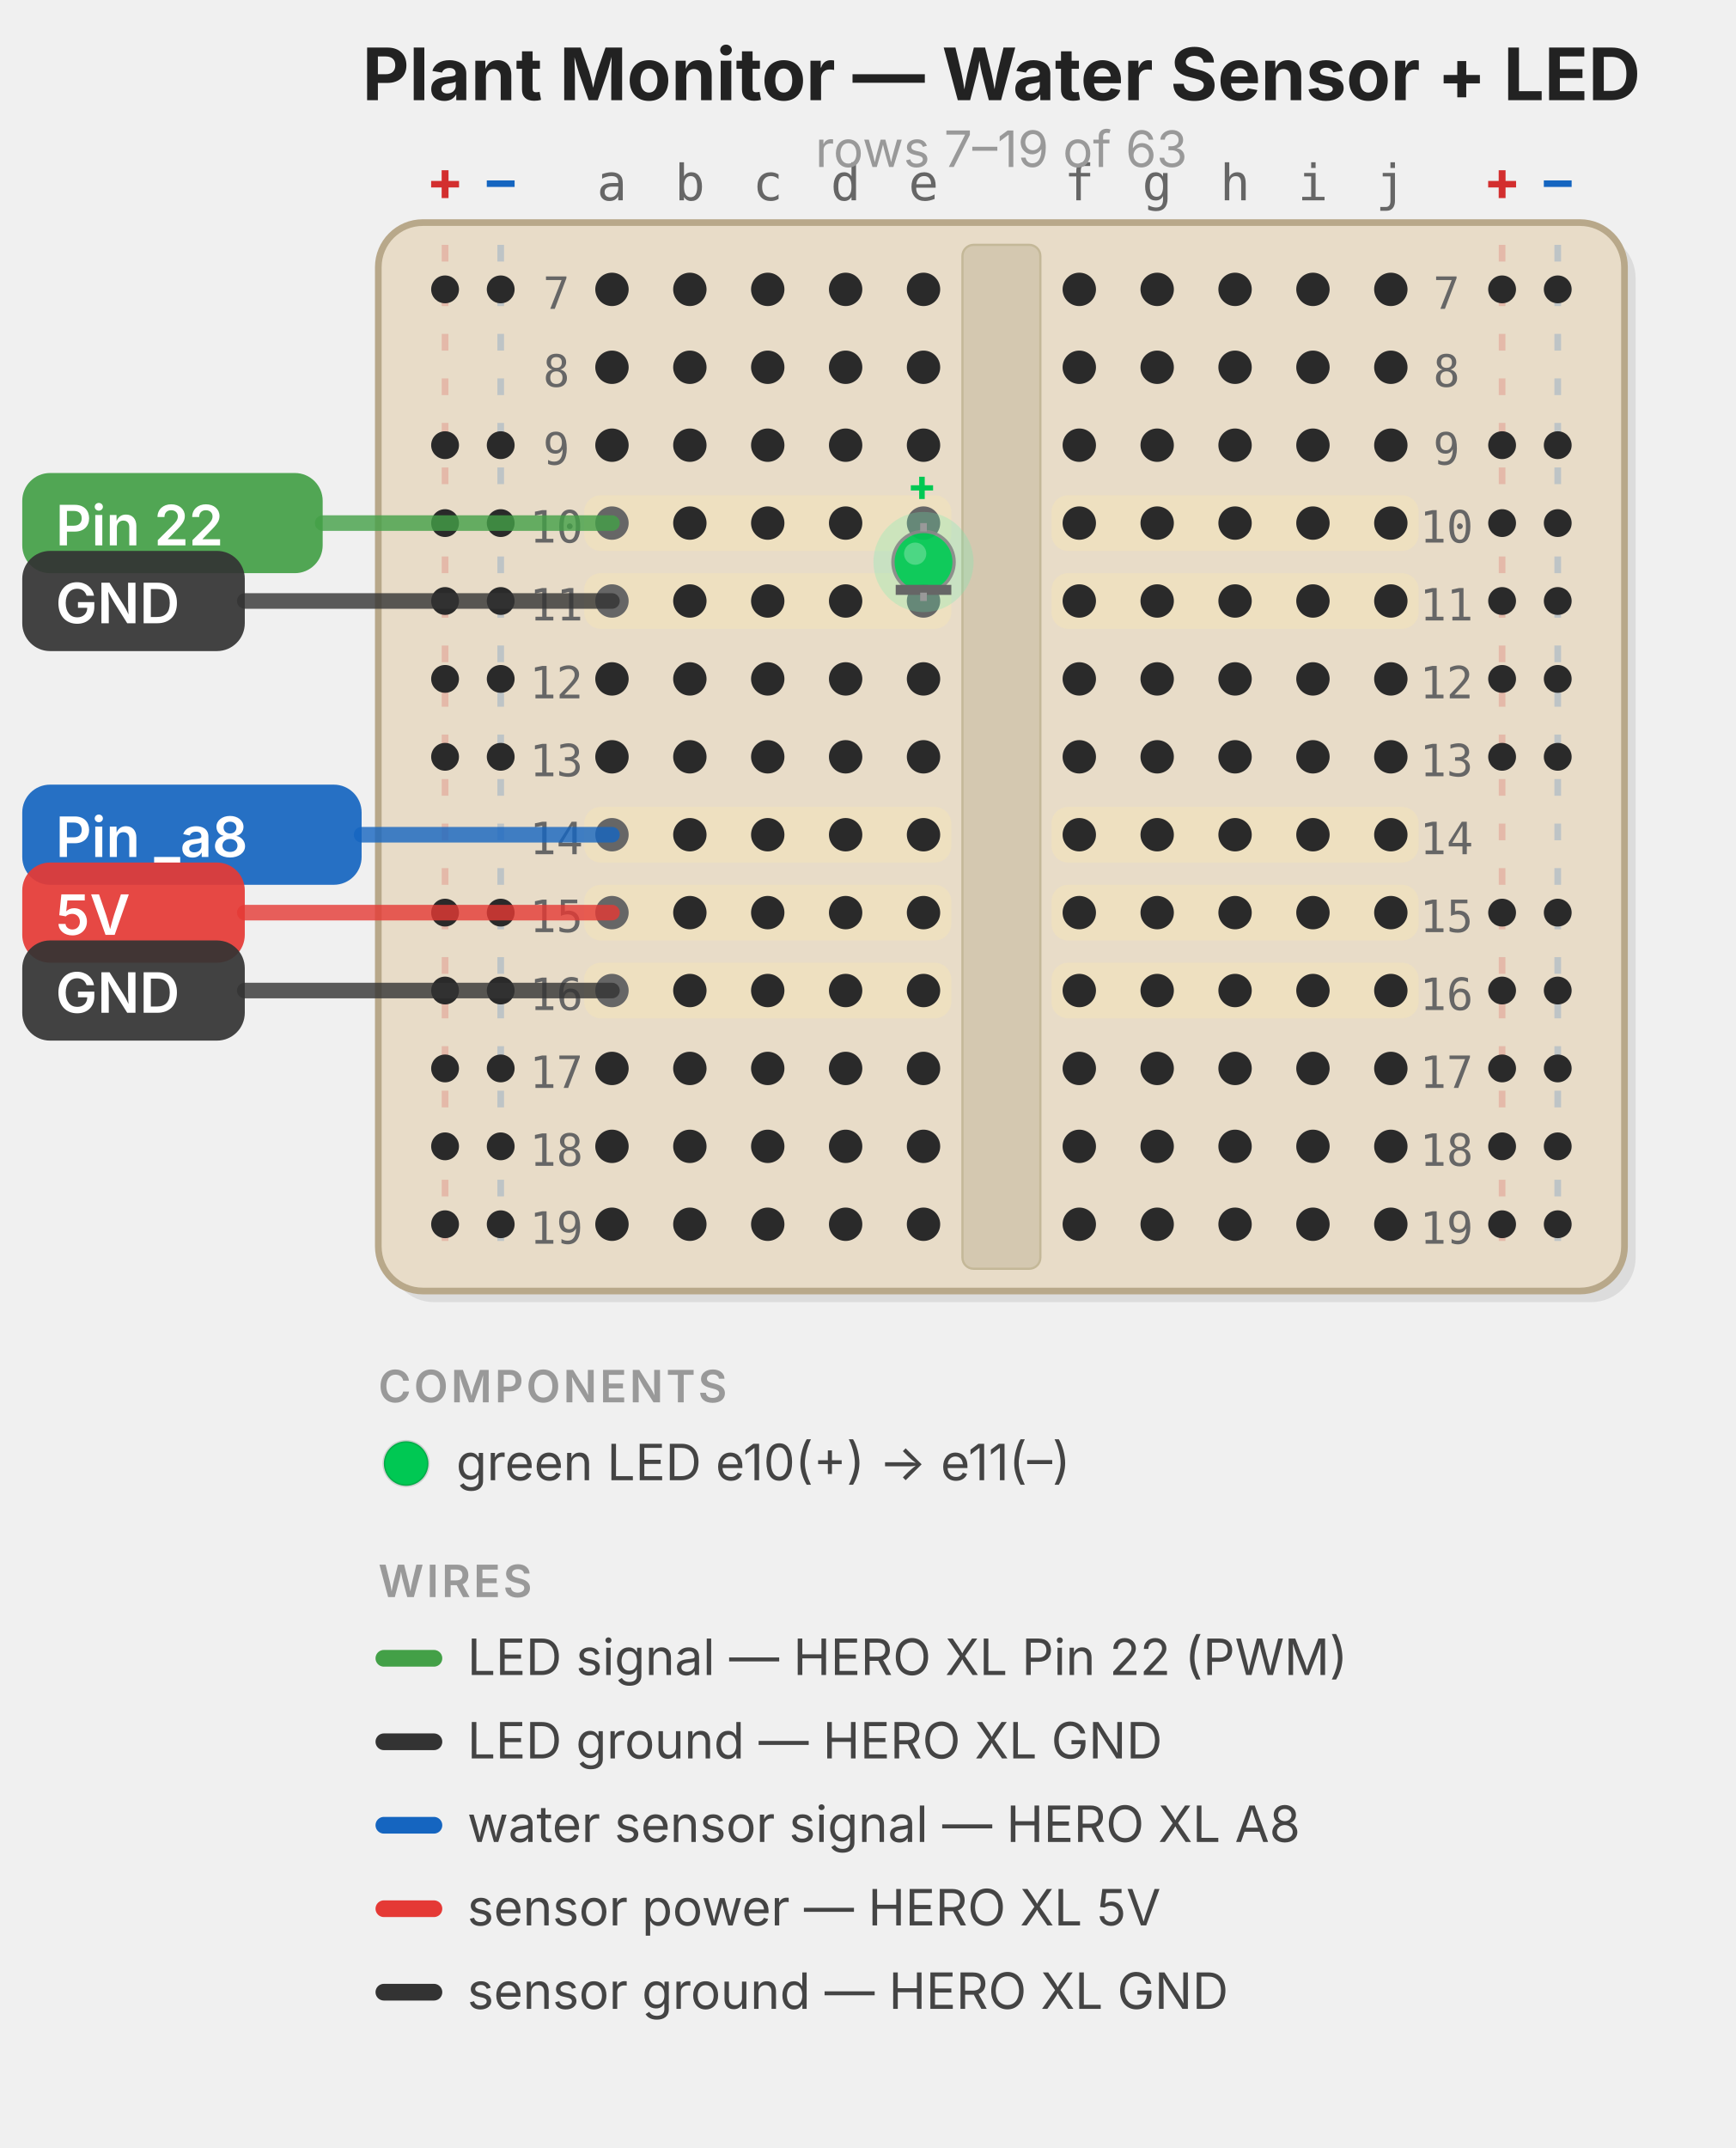
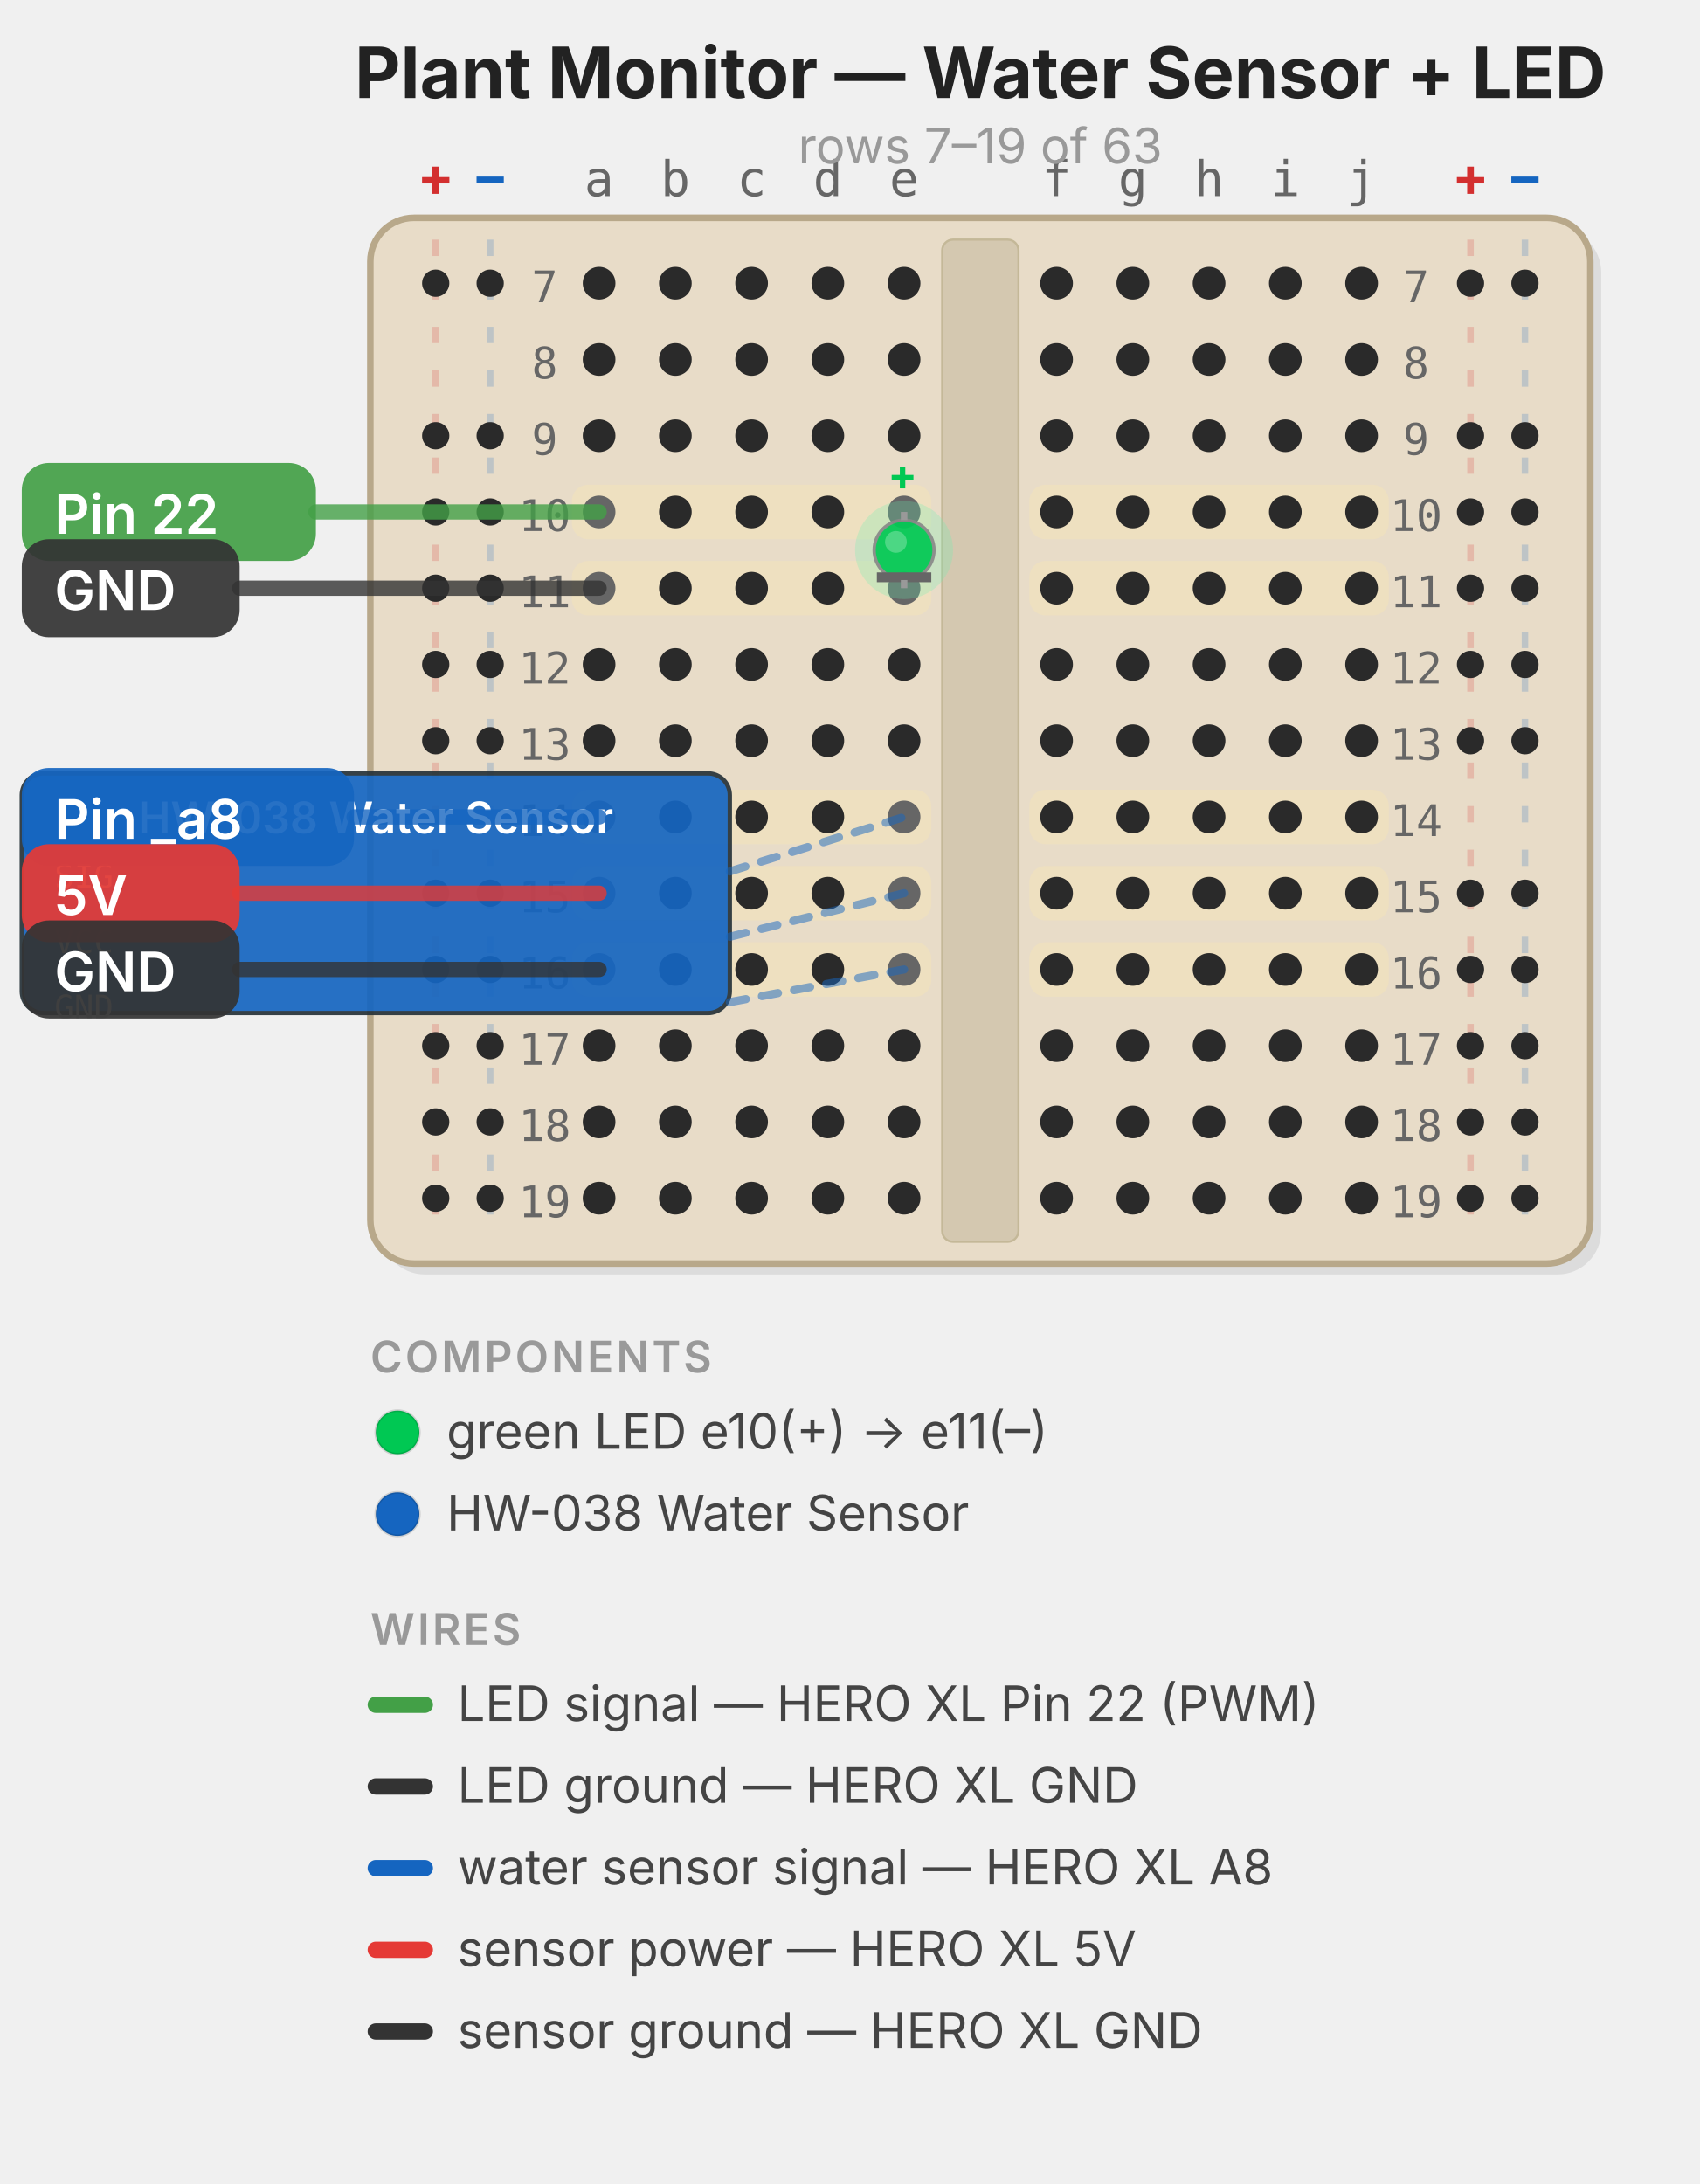
- <svg xmlns="http://www.w3.org/2000/svg" viewBox="0 0 312 386" width="312" height="386" style="background:#fff">
+ <svg xmlns="http://www.w3.org/2000/svg" viewBox="0 0 312 401" width="312" height="401" style="background:#fff">
  <rect x="70.0" y="42.0" width="224.0" height="192.0" rx="8" fill="#00000015" />
  <rect x="68.0" y="40.0" width="224.0" height="192.0" rx="8" fill="#e8dcc8" stroke="#b8a88a" stroke-width="1.2" />
  <rect x="173.0" y="44.0" width="14.0" height="184.0" rx="2" fill="#d4c8b0" stroke="#c4b898" stroke-width="0.4" />
  <line x1="80.0" y1="44.0" x2="80.0" y2="228.0" stroke="#d32f2f" stroke-width="1.2" opacity="0.2" stroke-dasharray="3,5" />
  <line x1="90.0" y1="44.0" x2="90.0" y2="228.0" stroke="#1565c0" stroke-width="1.2" opacity="0.2" stroke-dasharray="3,5" />
  <line x1="270.0" y1="44.0" x2="270.0" y2="228.0" stroke="#d32f2f" stroke-width="1.2" opacity="0.2" stroke-dasharray="3,5" />
  <line x1="280.0" y1="44.0" x2="280.0" y2="228.0" stroke="#1565c0" stroke-width="1.2" opacity="0.2" stroke-dasharray="3,5" />
  <rect x="105.0" y="89.0" width="66.0" height="10.0" rx="3" fill="#ffeaa7" opacity="0.25" />
  <rect x="189.0" y="89.0" width="66.0" height="10.0" rx="3" fill="#ffeaa7" opacity="0.25" />
  <rect x="105.0" y="103.0" width="66.0" height="10.0" rx="3" fill="#ffeaa7" opacity="0.25" />
  <rect x="189.0" y="103.0" width="66.0" height="10.0" rx="3" fill="#ffeaa7" opacity="0.25" />
  <rect x="105.0" y="145.0" width="66.0" height="10.0" rx="3" fill="#ffeaa7" opacity="0.25" />
  <rect x="189.0" y="145.0" width="66.0" height="10.0" rx="3" fill="#ffeaa7" opacity="0.25" />
  <rect x="105.0" y="159.0" width="66.0" height="10.0" rx="3" fill="#ffeaa7" opacity="0.25" />
  <rect x="189.0" y="159.0" width="66.0" height="10.0" rx="3" fill="#ffeaa7" opacity="0.25" />
  <rect x="105.0" y="173.0" width="66.0" height="10.0" rx="3" fill="#ffeaa7" opacity="0.25" />
  <rect x="189.0" y="173.0" width="66.0" height="10.0" rx="3" fill="#ffeaa7" opacity="0.25" />
  <circle cx="110.0" cy="52.0" r="3.0" fill="#2a2a2a" />
  <circle cx="110.0" cy="66.0" r="3.0" fill="#2a2a2a" />
  <circle cx="110.0" cy="80.0" r="3.0" fill="#2a2a2a" />
  <circle cx="110.0" cy="94.0" r="3.0" fill="#666" />
  <circle cx="110.0" cy="108.0" r="3.0" fill="#666" />
  <circle cx="110.0" cy="122.0" r="3.0" fill="#2a2a2a" />
  <circle cx="110.0" cy="136.0" r="3.0" fill="#2a2a2a" />
  <circle cx="110.0" cy="150.0" r="3.0" fill="#666" />
  <circle cx="110.0" cy="164.0" r="3.0" fill="#666" />
  <circle cx="110.0" cy="178.0" r="3.0" fill="#666" />
  <circle cx="110.0" cy="192.0" r="3.0" fill="#2a2a2a" />
  <circle cx="110.0" cy="206.0" r="3.0" fill="#2a2a2a" />
  <circle cx="110.0" cy="220.0" r="3.0" fill="#2a2a2a" />
  <circle cx="124.0" cy="52.0" r="3.0" fill="#2a2a2a" />
  <circle cx="124.0" cy="66.0" r="3.0" fill="#2a2a2a" />
  <circle cx="124.0" cy="80.0" r="3.0" fill="#2a2a2a" />
  <circle cx="124.0" cy="94.0" r="3.0" fill="#2a2a2a" />
  <circle cx="124.0" cy="108.0" r="3.0" fill="#2a2a2a" />
  <circle cx="124.0" cy="122.0" r="3.0" fill="#2a2a2a" />
  <circle cx="124.0" cy="136.0" r="3.0" fill="#2a2a2a" />
  <circle cx="124.0" cy="150.0" r="3.0" fill="#2a2a2a" />
  <circle cx="124.0" cy="164.0" r="3.0" fill="#2a2a2a" />
  <circle cx="124.0" cy="178.0" r="3.0" fill="#2a2a2a" />
  <circle cx="124.0" cy="192.0" r="3.0" fill="#2a2a2a" />
  <circle cx="124.0" cy="206.0" r="3.0" fill="#2a2a2a" />
  <circle cx="124.0" cy="220.0" r="3.0" fill="#2a2a2a" />
  <circle cx="138.0" cy="52.0" r="3.0" fill="#2a2a2a" />
  <circle cx="138.0" cy="66.0" r="3.0" fill="#2a2a2a" />
  <circle cx="138.0" cy="80.0" r="3.0" fill="#2a2a2a" />
  <circle cx="138.0" cy="94.0" r="3.0" fill="#2a2a2a" />
  <circle cx="138.0" cy="108.0" r="3.0" fill="#2a2a2a" />
  <circle cx="138.0" cy="122.0" r="3.0" fill="#2a2a2a" />
  <circle cx="138.0" cy="136.0" r="3.0" fill="#2a2a2a" />
  <circle cx="138.0" cy="150.0" r="3.0" fill="#2a2a2a" />
  <circle cx="138.0" cy="164.0" r="3.0" fill="#2a2a2a" />
  <circle cx="138.0" cy="178.0" r="3.0" fill="#2a2a2a" />
  <circle cx="138.0" cy="192.0" r="3.0" fill="#2a2a2a" />
  <circle cx="138.0" cy="206.0" r="3.0" fill="#2a2a2a" />
  <circle cx="138.0" cy="220.0" r="3.0" fill="#2a2a2a" />
  <circle cx="152.0" cy="52.0" r="3.0" fill="#2a2a2a" />
  <circle cx="152.0" cy="66.0" r="3.0" fill="#2a2a2a" />
  <circle cx="152.0" cy="80.0" r="3.0" fill="#2a2a2a" />
  <circle cx="152.0" cy="94.0" r="3.0" fill="#2a2a2a" />
  <circle cx="152.0" cy="108.0" r="3.0" fill="#2a2a2a" />
  <circle cx="152.0" cy="122.0" r="3.0" fill="#2a2a2a" />
  <circle cx="152.0" cy="136.0" r="3.0" fill="#2a2a2a" />
  <circle cx="152.0" cy="150.0" r="3.0" fill="#2a2a2a" />
  <circle cx="152.0" cy="164.0" r="3.0" fill="#2a2a2a" />
  <circle cx="152.0" cy="178.0" r="3.0" fill="#2a2a2a" />
  <circle cx="152.0" cy="192.0" r="3.0" fill="#2a2a2a" />
  <circle cx="152.0" cy="206.0" r="3.0" fill="#2a2a2a" />
  <circle cx="152.0" cy="220.0" r="3.0" fill="#2a2a2a" />
  <circle cx="166.0" cy="52.0" r="3.0" fill="#2a2a2a" />
  <circle cx="166.0" cy="66.0" r="3.0" fill="#2a2a2a" />
  <circle cx="166.0" cy="80.0" r="3.0" fill="#2a2a2a" />
  <circle cx="166.0" cy="94.0" r="3.0" fill="#666" />
  <circle cx="166.0" cy="108.0" r="3.0" fill="#666" />
  <circle cx="166.0" cy="122.0" r="3.0" fill="#2a2a2a" />
  <circle cx="166.0" cy="136.0" r="3.0" fill="#2a2a2a" />
-   <circle cx="166.0" cy="150.0" r="3.0" fill="#2a2a2a" />
-   <circle cx="166.0" cy="164.0" r="3.0" fill="#2a2a2a" />
-   <circle cx="166.0" cy="178.0" r="3.0" fill="#2a2a2a" />
+   <circle cx="166.0" cy="150.0" r="3.0" fill="#666" />
+   <circle cx="166.0" cy="164.0" r="3.0" fill="#666" />
+   <circle cx="166.0" cy="178.0" r="3.0" fill="#666" />
  <circle cx="166.0" cy="192.0" r="3.0" fill="#2a2a2a" />
  <circle cx="166.0" cy="206.0" r="3.0" fill="#2a2a2a" />
  <circle cx="166.0" cy="220.0" r="3.0" fill="#2a2a2a" />
  <circle cx="194.0" cy="52.0" r="3.0" fill="#2a2a2a" />
  <circle cx="194.0" cy="66.0" r="3.0" fill="#2a2a2a" />
  <circle cx="194.0" cy="80.0" r="3.0" fill="#2a2a2a" />
  <circle cx="194.0" cy="94.0" r="3.0" fill="#2a2a2a" />
  <circle cx="194.0" cy="108.0" r="3.0" fill="#2a2a2a" />
  <circle cx="194.0" cy="122.0" r="3.0" fill="#2a2a2a" />
  <circle cx="194.0" cy="136.0" r="3.0" fill="#2a2a2a" />
  <circle cx="194.0" cy="150.0" r="3.0" fill="#2a2a2a" />
  <circle cx="194.0" cy="164.0" r="3.0" fill="#2a2a2a" />
  <circle cx="194.0" cy="178.0" r="3.0" fill="#2a2a2a" />
  <circle cx="194.0" cy="192.0" r="3.0" fill="#2a2a2a" />
  <circle cx="194.0" cy="206.0" r="3.0" fill="#2a2a2a" />
  <circle cx="194.0" cy="220.0" r="3.0" fill="#2a2a2a" />
  <circle cx="208.0" cy="52.0" r="3.0" fill="#2a2a2a" />
  <circle cx="208.0" cy="66.0" r="3.0" fill="#2a2a2a" />
  <circle cx="208.0" cy="80.0" r="3.0" fill="#2a2a2a" />
  <circle cx="208.0" cy="94.0" r="3.0" fill="#2a2a2a" />
  <circle cx="208.0" cy="108.0" r="3.0" fill="#2a2a2a" />
  <circle cx="208.0" cy="122.0" r="3.0" fill="#2a2a2a" />
  <circle cx="208.0" cy="136.0" r="3.0" fill="#2a2a2a" />
  <circle cx="208.0" cy="150.0" r="3.0" fill="#2a2a2a" />
  <circle cx="208.0" cy="164.0" r="3.0" fill="#2a2a2a" />
  <circle cx="208.0" cy="178.0" r="3.0" fill="#2a2a2a" />
  <circle cx="208.0" cy="192.0" r="3.0" fill="#2a2a2a" />
  <circle cx="208.0" cy="206.0" r="3.0" fill="#2a2a2a" />
  <circle cx="208.0" cy="220.0" r="3.0" fill="#2a2a2a" />
  <circle cx="222.0" cy="52.0" r="3.0" fill="#2a2a2a" />
  <circle cx="222.0" cy="66.0" r="3.0" fill="#2a2a2a" />
  <circle cx="222.0" cy="80.0" r="3.0" fill="#2a2a2a" />
  <circle cx="222.0" cy="94.0" r="3.0" fill="#2a2a2a" />
  <circle cx="222.0" cy="108.0" r="3.0" fill="#2a2a2a" />
  <circle cx="222.0" cy="122.0" r="3.0" fill="#2a2a2a" />
  <circle cx="222.0" cy="136.0" r="3.0" fill="#2a2a2a" />
  <circle cx="222.0" cy="150.0" r="3.0" fill="#2a2a2a" />
  <circle cx="222.0" cy="164.0" r="3.0" fill="#2a2a2a" />
  <circle cx="222.0" cy="178.0" r="3.0" fill="#2a2a2a" />
  <circle cx="222.0" cy="192.0" r="3.0" fill="#2a2a2a" />
  <circle cx="222.0" cy="206.0" r="3.0" fill="#2a2a2a" />
  <circle cx="222.0" cy="220.0" r="3.0" fill="#2a2a2a" />
  <circle cx="236.0" cy="52.0" r="3.0" fill="#2a2a2a" />
  <circle cx="236.0" cy="66.0" r="3.0" fill="#2a2a2a" />
  <circle cx="236.0" cy="80.0" r="3.0" fill="#2a2a2a" />
  <circle cx="236.0" cy="94.0" r="3.0" fill="#2a2a2a" />
  <circle cx="236.0" cy="108.0" r="3.0" fill="#2a2a2a" />
  <circle cx="236.0" cy="122.0" r="3.0" fill="#2a2a2a" />
  <circle cx="236.0" cy="136.0" r="3.0" fill="#2a2a2a" />
  <circle cx="236.0" cy="150.0" r="3.0" fill="#2a2a2a" />
  <circle cx="236.0" cy="164.0" r="3.0" fill="#2a2a2a" />
  <circle cx="236.0" cy="178.0" r="3.0" fill="#2a2a2a" />
  <circle cx="236.0" cy="192.0" r="3.0" fill="#2a2a2a" />
  <circle cx="236.0" cy="206.0" r="3.0" fill="#2a2a2a" />
  <circle cx="236.0" cy="220.0" r="3.0" fill="#2a2a2a" />
  <circle cx="250.0" cy="52.0" r="3.0" fill="#2a2a2a" />
  <circle cx="250.0" cy="66.0" r="3.0" fill="#2a2a2a" />
  <circle cx="250.0" cy="80.0" r="3.0" fill="#2a2a2a" />
  <circle cx="250.0" cy="94.0" r="3.0" fill="#2a2a2a" />
  <circle cx="250.0" cy="108.0" r="3.0" fill="#2a2a2a" />
  <circle cx="250.0" cy="122.0" r="3.0" fill="#2a2a2a" />
  <circle cx="250.0" cy="136.0" r="3.0" fill="#2a2a2a" />
  <circle cx="250.0" cy="150.0" r="3.0" fill="#2a2a2a" />
  <circle cx="250.0" cy="164.0" r="3.0" fill="#2a2a2a" />
  <circle cx="250.0" cy="178.0" r="3.0" fill="#2a2a2a" />
  <circle cx="250.0" cy="192.0" r="3.0" fill="#2a2a2a" />
  <circle cx="250.0" cy="206.0" r="3.0" fill="#2a2a2a" />
  <circle cx="250.0" cy="220.0" r="3.0" fill="#2a2a2a" />
  <circle cx="80.0" cy="52.0" r="2.5" fill="#2a2a2a" />
  <circle cx="80.0" cy="80.0" r="2.5" fill="#2a2a2a" />
  <circle cx="80.0" cy="94.0" r="2.5" fill="#2a2a2a" />
  <circle cx="80.0" cy="108.0" r="2.5" fill="#2a2a2a" />
  <circle cx="80.0" cy="122.0" r="2.5" fill="#2a2a2a" />
  <circle cx="80.0" cy="136.0" r="2.5" fill="#2a2a2a" />
  <circle cx="80.0" cy="164.0" r="2.5" fill="#2a2a2a" />
  <circle cx="80.0" cy="178.0" r="2.5" fill="#2a2a2a" />
  <circle cx="80.0" cy="192.0" r="2.5" fill="#2a2a2a" />
  <circle cx="80.0" cy="206.0" r="2.5" fill="#2a2a2a" />
  <circle cx="80.0" cy="220.0" r="2.5" fill="#2a2a2a" />
  <circle cx="90.0" cy="52.0" r="2.5" fill="#2a2a2a" />
  <circle cx="90.0" cy="80.0" r="2.5" fill="#2a2a2a" />
  <circle cx="90.0" cy="94.0" r="2.5" fill="#2a2a2a" />
  <circle cx="90.0" cy="108.0" r="2.5" fill="#2a2a2a" />
  <circle cx="90.0" cy="122.0" r="2.5" fill="#2a2a2a" />
  <circle cx="90.0" cy="136.0" r="2.5" fill="#2a2a2a" />
  <circle cx="90.0" cy="164.0" r="2.5" fill="#2a2a2a" />
  <circle cx="90.0" cy="178.0" r="2.5" fill="#2a2a2a" />
  <circle cx="90.0" cy="192.0" r="2.5" fill="#2a2a2a" />
  <circle cx="90.0" cy="206.0" r="2.5" fill="#2a2a2a" />
  <circle cx="90.0" cy="220.0" r="2.5" fill="#2a2a2a" />
  <circle cx="270.0" cy="52.0" r="2.5" fill="#2a2a2a" />
  <circle cx="270.0" cy="80.0" r="2.5" fill="#2a2a2a" />
  <circle cx="270.0" cy="94.0" r="2.5" fill="#2a2a2a" />
  <circle cx="270.0" cy="108.0" r="2.5" fill="#2a2a2a" />
  <circle cx="270.0" cy="122.0" r="2.5" fill="#2a2a2a" />
  <circle cx="270.0" cy="136.0" r="2.5" fill="#2a2a2a" />
  <circle cx="270.0" cy="164.0" r="2.5" fill="#2a2a2a" />
  <circle cx="270.0" cy="178.0" r="2.5" fill="#2a2a2a" />
  <circle cx="270.0" cy="192.0" r="2.5" fill="#2a2a2a" />
  <circle cx="270.0" cy="206.0" r="2.5" fill="#2a2a2a" />
  <circle cx="270.0" cy="220.0" r="2.5" fill="#2a2a2a" />
  <circle cx="280.0" cy="52.0" r="2.5" fill="#2a2a2a" />
  <circle cx="280.0" cy="80.0" r="2.5" fill="#2a2a2a" />
  <circle cx="280.0" cy="94.0" r="2.5" fill="#2a2a2a" />
  <circle cx="280.0" cy="108.0" r="2.5" fill="#2a2a2a" />
  <circle cx="280.0" cy="122.0" r="2.5" fill="#2a2a2a" />
  <circle cx="280.0" cy="136.0" r="2.5" fill="#2a2a2a" />
  <circle cx="280.0" cy="164.0" r="2.5" fill="#2a2a2a" />
  <circle cx="280.0" cy="178.0" r="2.5" fill="#2a2a2a" />
  <circle cx="280.0" cy="192.0" r="2.5" fill="#2a2a2a" />
  <circle cx="280.0" cy="206.0" r="2.5" fill="#2a2a2a" />
  <circle cx="280.0" cy="220.0" r="2.5" fill="#2a2a2a" />
  <text x="110.0" y="36.0" font-size="9" fill="#666" text-anchor="middle" font-family="'SF Mono', 'Cascadia Code', 'Fira Code', monospace">a</text>
  <text x="124.0" y="36.0" font-size="9" fill="#666" text-anchor="middle" font-family="'SF Mono', 'Cascadia Code', 'Fira Code', monospace">b</text>
  <text x="138.0" y="36.0" font-size="9" fill="#666" text-anchor="middle" font-family="'SF Mono', 'Cascadia Code', 'Fira Code', monospace">c</text>
  <text x="152.0" y="36.0" font-size="9" fill="#666" text-anchor="middle" font-family="'SF Mono', 'Cascadia Code', 'Fira Code', monospace">d</text>
  <text x="166.0" y="36.0" font-size="9" fill="#666" text-anchor="middle" font-family="'SF Mono', 'Cascadia Code', 'Fira Code', monospace">e</text>
  <text x="194.0" y="36.0" font-size="9" fill="#666" text-anchor="middle" font-family="'SF Mono', 'Cascadia Code', 'Fira Code', monospace">f</text>
  <text x="208.0" y="36.0" font-size="9" fill="#666" text-anchor="middle" font-family="'SF Mono', 'Cascadia Code', 'Fira Code', monospace">g</text>
  <text x="222.0" y="36.0" font-size="9" fill="#666" text-anchor="middle" font-family="'SF Mono', 'Cascadia Code', 'Fira Code', monospace">h</text>
  <text x="236.0" y="36.0" font-size="9" fill="#666" text-anchor="middle" font-family="'SF Mono', 'Cascadia Code', 'Fira Code', monospace">i</text>
  <text x="250.0" y="36.0" font-size="9" fill="#666" text-anchor="middle" font-family="'SF Mono', 'Cascadia Code', 'Fira Code', monospace">j</text>
  <text x="80.0" y="36.0" font-size="10" fill="#d32f2f" font-weight="bold" text-anchor="middle" font-family="system-ui, -apple-system, 'Segoe UI', sans-serif">+</text>
  <text x="90.0" y="36.0" font-size="10" fill="#1565c0" font-weight="bold" text-anchor="middle" font-family="system-ui, -apple-system, 'Segoe UI', sans-serif">–</text>
  <text x="270.0" y="36.0" font-size="10" fill="#d32f2f" font-weight="bold" text-anchor="middle" font-family="system-ui, -apple-system, 'Segoe UI', sans-serif">+</text>
  <text x="280.0" y="36.0" font-size="10" fill="#1565c0" font-weight="bold" text-anchor="middle" font-family="system-ui, -apple-system, 'Segoe UI', sans-serif">–</text>
  <text x="100.0" y="55.5" font-size="8" fill="#666" text-anchor="middle" font-family="'SF Mono', 'Cascadia Code', 'Fira Code', monospace">7</text>
  <text x="260.0" y="55.5" font-size="8" fill="#666" text-anchor="middle" font-family="'SF Mono', 'Cascadia Code', 'Fira Code', monospace">7</text>
  <text x="100.0" y="69.5" font-size="8" fill="#666" text-anchor="middle" font-family="'SF Mono', 'Cascadia Code', 'Fira Code', monospace">8</text>
  <text x="260.0" y="69.5" font-size="8" fill="#666" text-anchor="middle" font-family="'SF Mono', 'Cascadia Code', 'Fira Code', monospace">8</text>
  <text x="100.0" y="83.5" font-size="8" fill="#666" text-anchor="middle" font-family="'SF Mono', 'Cascadia Code', 'Fira Code', monospace">9</text>
  <text x="260.0" y="83.5" font-size="8" fill="#666" text-anchor="middle" font-family="'SF Mono', 'Cascadia Code', 'Fira Code', monospace">9</text>
  <text x="100.0" y="97.5" font-size="8" fill="#666" text-anchor="middle" font-family="'SF Mono', 'Cascadia Code', 'Fira Code', monospace">10</text>
  <text x="260.0" y="97.5" font-size="8" fill="#666" text-anchor="middle" font-family="'SF Mono', 'Cascadia Code', 'Fira Code', monospace">10</text>
  <text x="100.0" y="111.5" font-size="8" fill="#666" text-anchor="middle" font-family="'SF Mono', 'Cascadia Code', 'Fira Code', monospace">11</text>
  <text x="260.0" y="111.5" font-size="8" fill="#666" text-anchor="middle" font-family="'SF Mono', 'Cascadia Code', 'Fira Code', monospace">11</text>
  <text x="100.0" y="125.5" font-size="8" fill="#666" text-anchor="middle" font-family="'SF Mono', 'Cascadia Code', 'Fira Code', monospace">12</text>
  <text x="260.0" y="125.5" font-size="8" fill="#666" text-anchor="middle" font-family="'SF Mono', 'Cascadia Code', 'Fira Code', monospace">12</text>
  <text x="100.0" y="139.5" font-size="8" fill="#666" text-anchor="middle" font-family="'SF Mono', 'Cascadia Code', 'Fira Code', monospace">13</text>
  <text x="260.0" y="139.5" font-size="8" fill="#666" text-anchor="middle" font-family="'SF Mono', 'Cascadia Code', 'Fira Code', monospace">13</text>
  <text x="100.0" y="153.5" font-size="8" fill="#666" text-anchor="middle" font-family="'SF Mono', 'Cascadia Code', 'Fira Code', monospace">14</text>
  <text x="260.0" y="153.5" font-size="8" fill="#666" text-anchor="middle" font-family="'SF Mono', 'Cascadia Code', 'Fira Code', monospace">14</text>
  <text x="100.0" y="167.5" font-size="8" fill="#666" text-anchor="middle" font-family="'SF Mono', 'Cascadia Code', 'Fira Code', monospace">15</text>
  <text x="260.0" y="167.5" font-size="8" fill="#666" text-anchor="middle" font-family="'SF Mono', 'Cascadia Code', 'Fira Code', monospace">15</text>
  <text x="100.0" y="181.5" font-size="8" fill="#666" text-anchor="middle" font-family="'SF Mono', 'Cascadia Code', 'Fira Code', monospace">16</text>
  <text x="260.0" y="181.5" font-size="8" fill="#666" text-anchor="middle" font-family="'SF Mono', 'Cascadia Code', 'Fira Code', monospace">16</text>
  <text x="100.0" y="195.5" font-size="8" fill="#666" text-anchor="middle" font-family="'SF Mono', 'Cascadia Code', 'Fira Code', monospace">17</text>
  <text x="260.0" y="195.5" font-size="8" fill="#666" text-anchor="middle" font-family="'SF Mono', 'Cascadia Code', 'Fira Code', monospace">17</text>
  <text x="100.0" y="209.5" font-size="8" fill="#666" text-anchor="middle" font-family="'SF Mono', 'Cascadia Code', 'Fira Code', monospace">18</text>
  <text x="260.0" y="209.5" font-size="8" fill="#666" text-anchor="middle" font-family="'SF Mono', 'Cascadia Code', 'Fira Code', monospace">18</text>
  <text x="100.0" y="223.5" font-size="8" fill="#666" text-anchor="middle" font-family="'SF Mono', 'Cascadia Code', 'Fira Code', monospace">19</text>
  <text x="260.0" y="223.5" font-size="8" fill="#666" text-anchor="middle" font-family="'SF Mono', 'Cascadia Code', 'Fira Code', monospace">19</text>
  <circle cx="166.0" cy="101.0" r="9.0" fill="#69f0ae" opacity="0.25" />
  <circle cx="166.0" cy="101.0" r="5.5" fill="#00c853" stroke="#888" stroke-width="0.6" opacity="0.92" />
  <circle cx="164.5" cy="99.5" r="2.0" fill="white" opacity="0.25" />
  <line x1="171.0" y1="106.0" x2="161.0" y2="106.0" stroke="#666" stroke-width="1.8" />
  <text x="163.0" y="90.0" font-size="8" fill="#00c853" font-weight="bold" font-family="system-ui, -apple-system, 'Segoe UI', sans-serif">+</text>
  <line x1="166.0" y1="94.0" x2="166.0" y2="95.5" stroke="#999" stroke-width="1.2" />
  <line x1="166.0" y1="106.5" x2="166.0" y2="108.0" stroke="#999" stroke-width="1.2" />
+   <rect x="4.0" y="142.0" width="130.0" height="44.0" rx="4" fill="#1565c0" stroke="#263238" stroke-width="0.8" opacity="0.92" />
+   <text x="69.0" y="153.0" font-size="8" fill="white" font-weight="600" text-anchor="middle" font-family="system-ui, -apple-system, 'Segoe UI', sans-serif">HW-038 Water Sensor</text>
+   <text x="10.0" y="163.0" font-size="6" fill="#ccc" font-family="'SF Mono', 'Cascadia Code', 'Fira Code', monospace">SIG</text>
+   <line x1="134.0" y1="160.0" x2="166.0" y2="150.0" stroke="#1565c0" stroke-width="1.5" stroke-linecap="round" opacity="0.5" stroke-dasharray="3,3" />
+   <text x="10.0" y="175.0" font-size="6" fill="#ccc" font-family="'SF Mono', 'Cascadia Code', 'Fira Code', monospace">VCC</text>
+   <line x1="134.0" y1="172.0" x2="166.0" y2="164.0" stroke="#1565c0" stroke-width="1.5" stroke-linecap="round" opacity="0.5" stroke-dasharray="3,3" />
+   <text x="10.0" y="187.0" font-size="6" fill="#ccc" font-family="'SF Mono', 'Cascadia Code', 'Fira Code', monospace">GND</text>
+   <line x1="134.0" y1="184.0" x2="166.0" y2="178.0" stroke="#1565c0" stroke-width="1.5" stroke-linecap="round" opacity="0.5" stroke-dasharray="3,3" />
  <line x1="58.0" y1="94.0" x2="110.0" y2="94.0" stroke="#43a047" stroke-width="2.8" stroke-linecap="round" opacity="0.8" />
  <rect x="4.0" y="85.0" width="54.0" height="18.0" rx="5" fill="#43a047" opacity="0.92" />
  <text x="10.0" y="98.0" font-size="10" fill="white" font-weight="600" font-family="system-ui, -apple-system, 'Segoe UI', sans-serif">Pin 22</text>
  <line x1="44.0" y1="108.0" x2="110.0" y2="108.0" stroke="#333333" stroke-width="2.8" stroke-linecap="round" opacity="0.8" />
  <rect x="4.0" y="99.0" width="40.0" height="18.0" rx="5" fill="#333333" opacity="0.92" />
  <text x="10.0" y="112.0" font-size="10" fill="white" font-weight="600" font-family="system-ui, -apple-system, 'Segoe UI', sans-serif">GND</text>
  <line x1="65.0" y1="150.0" x2="110.0" y2="150.0" stroke="#1565c0" stroke-width="2.8" stroke-linecap="round" opacity="0.8" />
  <rect x="4.0" y="141.0" width="61.0" height="18.0" rx="5" fill="#1565c0" opacity="0.92" />
  <text x="10.0" y="154.0" font-size="10" fill="white" font-weight="600" font-family="system-ui, -apple-system, 'Segoe UI', sans-serif">Pin _a8</text>
  <line x1="44.0" y1="164.0" x2="110.0" y2="164.0" stroke="#e53935" stroke-width="2.8" stroke-linecap="round" opacity="0.8" />
  <rect x="4.0" y="155.0" width="40.0" height="18.0" rx="5" fill="#e53935" opacity="0.92" />
  <text x="10.0" y="168.0" font-size="10" fill="white" font-weight="600" font-family="system-ui, -apple-system, 'Segoe UI', sans-serif">5V</text>
  <line x1="44.0" y1="178.0" x2="110.0" y2="178.0" stroke="#333333" stroke-width="2.8" stroke-linecap="round" opacity="0.8" />
  <rect x="4.0" y="169.0" width="40.0" height="18.0" rx="5" fill="#333333" opacity="0.92" />
  <text x="10.0" y="182.0" font-size="10" fill="white" font-weight="600" font-family="system-ui, -apple-system, 'Segoe UI', sans-serif">GND</text>
  <text x="68.0" y="252.0" font-size="8" fill="#999" font-weight="600" letter-spacing="0.5" font-family="system-ui, -apple-system, 'Segoe UI', sans-serif">COMPONENTS</text>
  <circle cx="73.0" cy="263.0" r="4.0" fill="#00c853" stroke="#0002" stroke-width="0.5" />
  <text x="82.0" y="266.0" font-size="9" fill="#444" font-family="system-ui, -apple-system, 'Segoe UI', sans-serif">green LED  e10(+) → e11(–)</text>
-   <text x="68.0" y="287.0" font-size="8" fill="#999" font-weight="600" letter-spacing="0.5" font-family="system-ui, -apple-system, 'Segoe UI', sans-serif">WIRES</text>
-   <line x1="69.0" y1="298.0" x2="78.0" y2="298.0" stroke="#43a047" stroke-width="3" stroke-linecap="round" />
-   <text x="84.0" y="301.0" font-size="9" fill="#444" font-family="system-ui, -apple-system, 'Segoe UI', sans-serif">LED signal — HERO XL Pin 22 (PWM)</text>
-   <line x1="69.0" y1="313.0" x2="78.0" y2="313.0" stroke="#333333" stroke-width="3" stroke-linecap="round" />
-   <text x="84.0" y="316.0" font-size="9" fill="#444" font-family="system-ui, -apple-system, 'Segoe UI', sans-serif">LED ground — HERO XL GND</text>
-   <line x1="69.0" y1="328.0" x2="78.0" y2="328.0" stroke="#1565c0" stroke-width="3" stroke-linecap="round" />
-   <text x="84.0" y="331.0" font-size="9" fill="#444" font-family="system-ui, -apple-system, 'Segoe UI', sans-serif">water sensor signal — HERO XL A8</text>
-   <line x1="69.0" y1="343.0" x2="78.0" y2="343.0" stroke="#e53935" stroke-width="3" stroke-linecap="round" />
-   <text x="84.0" y="346.0" font-size="9" fill="#444" font-family="system-ui, -apple-system, 'Segoe UI', sans-serif">sensor power — HERO XL 5V</text>
-   <line x1="69.0" y1="358.0" x2="78.0" y2="358.0" stroke="#333333" stroke-width="3" stroke-linecap="round" />
-   <text x="84.0" y="361.0" font-size="9" fill="#444" font-family="system-ui, -apple-system, 'Segoe UI', sans-serif">sensor ground — HERO XL GND</text>
+   <circle cx="73.0" cy="278.0" r="4.0" fill="#1565c0" stroke="#0002" stroke-width="0.5" />
+   <text x="82.0" y="281.0" font-size="9" fill="#444" font-family="system-ui, -apple-system, 'Segoe UI', sans-serif">HW-038 Water Sensor</text>
+   <text x="68.0" y="302.0" font-size="8" fill="#999" font-weight="600" letter-spacing="0.5" font-family="system-ui, -apple-system, 'Segoe UI', sans-serif">WIRES</text>
+   <line x1="69.0" y1="313.0" x2="78.0" y2="313.0" stroke="#43a047" stroke-width="3" stroke-linecap="round" />
+   <text x="84.0" y="316.0" font-size="9" fill="#444" font-family="system-ui, -apple-system, 'Segoe UI', sans-serif">LED signal — HERO XL Pin 22 (PWM)</text>
+   <line x1="69.0" y1="328.0" x2="78.0" y2="328.0" stroke="#333333" stroke-width="3" stroke-linecap="round" />
+   <text x="84.0" y="331.0" font-size="9" fill="#444" font-family="system-ui, -apple-system, 'Segoe UI', sans-serif">LED ground — HERO XL GND</text>
+   <line x1="69.0" y1="343.0" x2="78.0" y2="343.0" stroke="#1565c0" stroke-width="3" stroke-linecap="round" />
+   <text x="84.0" y="346.0" font-size="9" fill="#444" font-family="system-ui, -apple-system, 'Segoe UI', sans-serif">water sensor signal — HERO XL A8</text>
+   <line x1="69.0" y1="358.0" x2="78.0" y2="358.0" stroke="#e53935" stroke-width="3" stroke-linecap="round" />
+   <text x="84.0" y="361.0" font-size="9" fill="#444" font-family="system-ui, -apple-system, 'Segoe UI', sans-serif">sensor power — HERO XL 5V</text>
+   <line x1="69.0" y1="373.0" x2="78.0" y2="373.0" stroke="#333333" stroke-width="3" stroke-linecap="round" />
+   <text x="84.0" y="376.0" font-size="9" fill="#444" font-family="system-ui, -apple-system, 'Segoe UI', sans-serif">sensor ground — HERO XL GND</text>
  <text x="180.0" y="18.0" font-size="13" fill="#222" font-weight="700" text-anchor="middle" font-family="system-ui, -apple-system, 'Segoe UI', sans-serif">Plant Monitor — Water Sensor + LED</text>
  <text x="180.0" y="30.0" font-size="9" fill="#999" text-anchor="middle" font-family="system-ui, -apple-system, 'Segoe UI', sans-serif">rows 7–19 of 63</text>
</svg>
